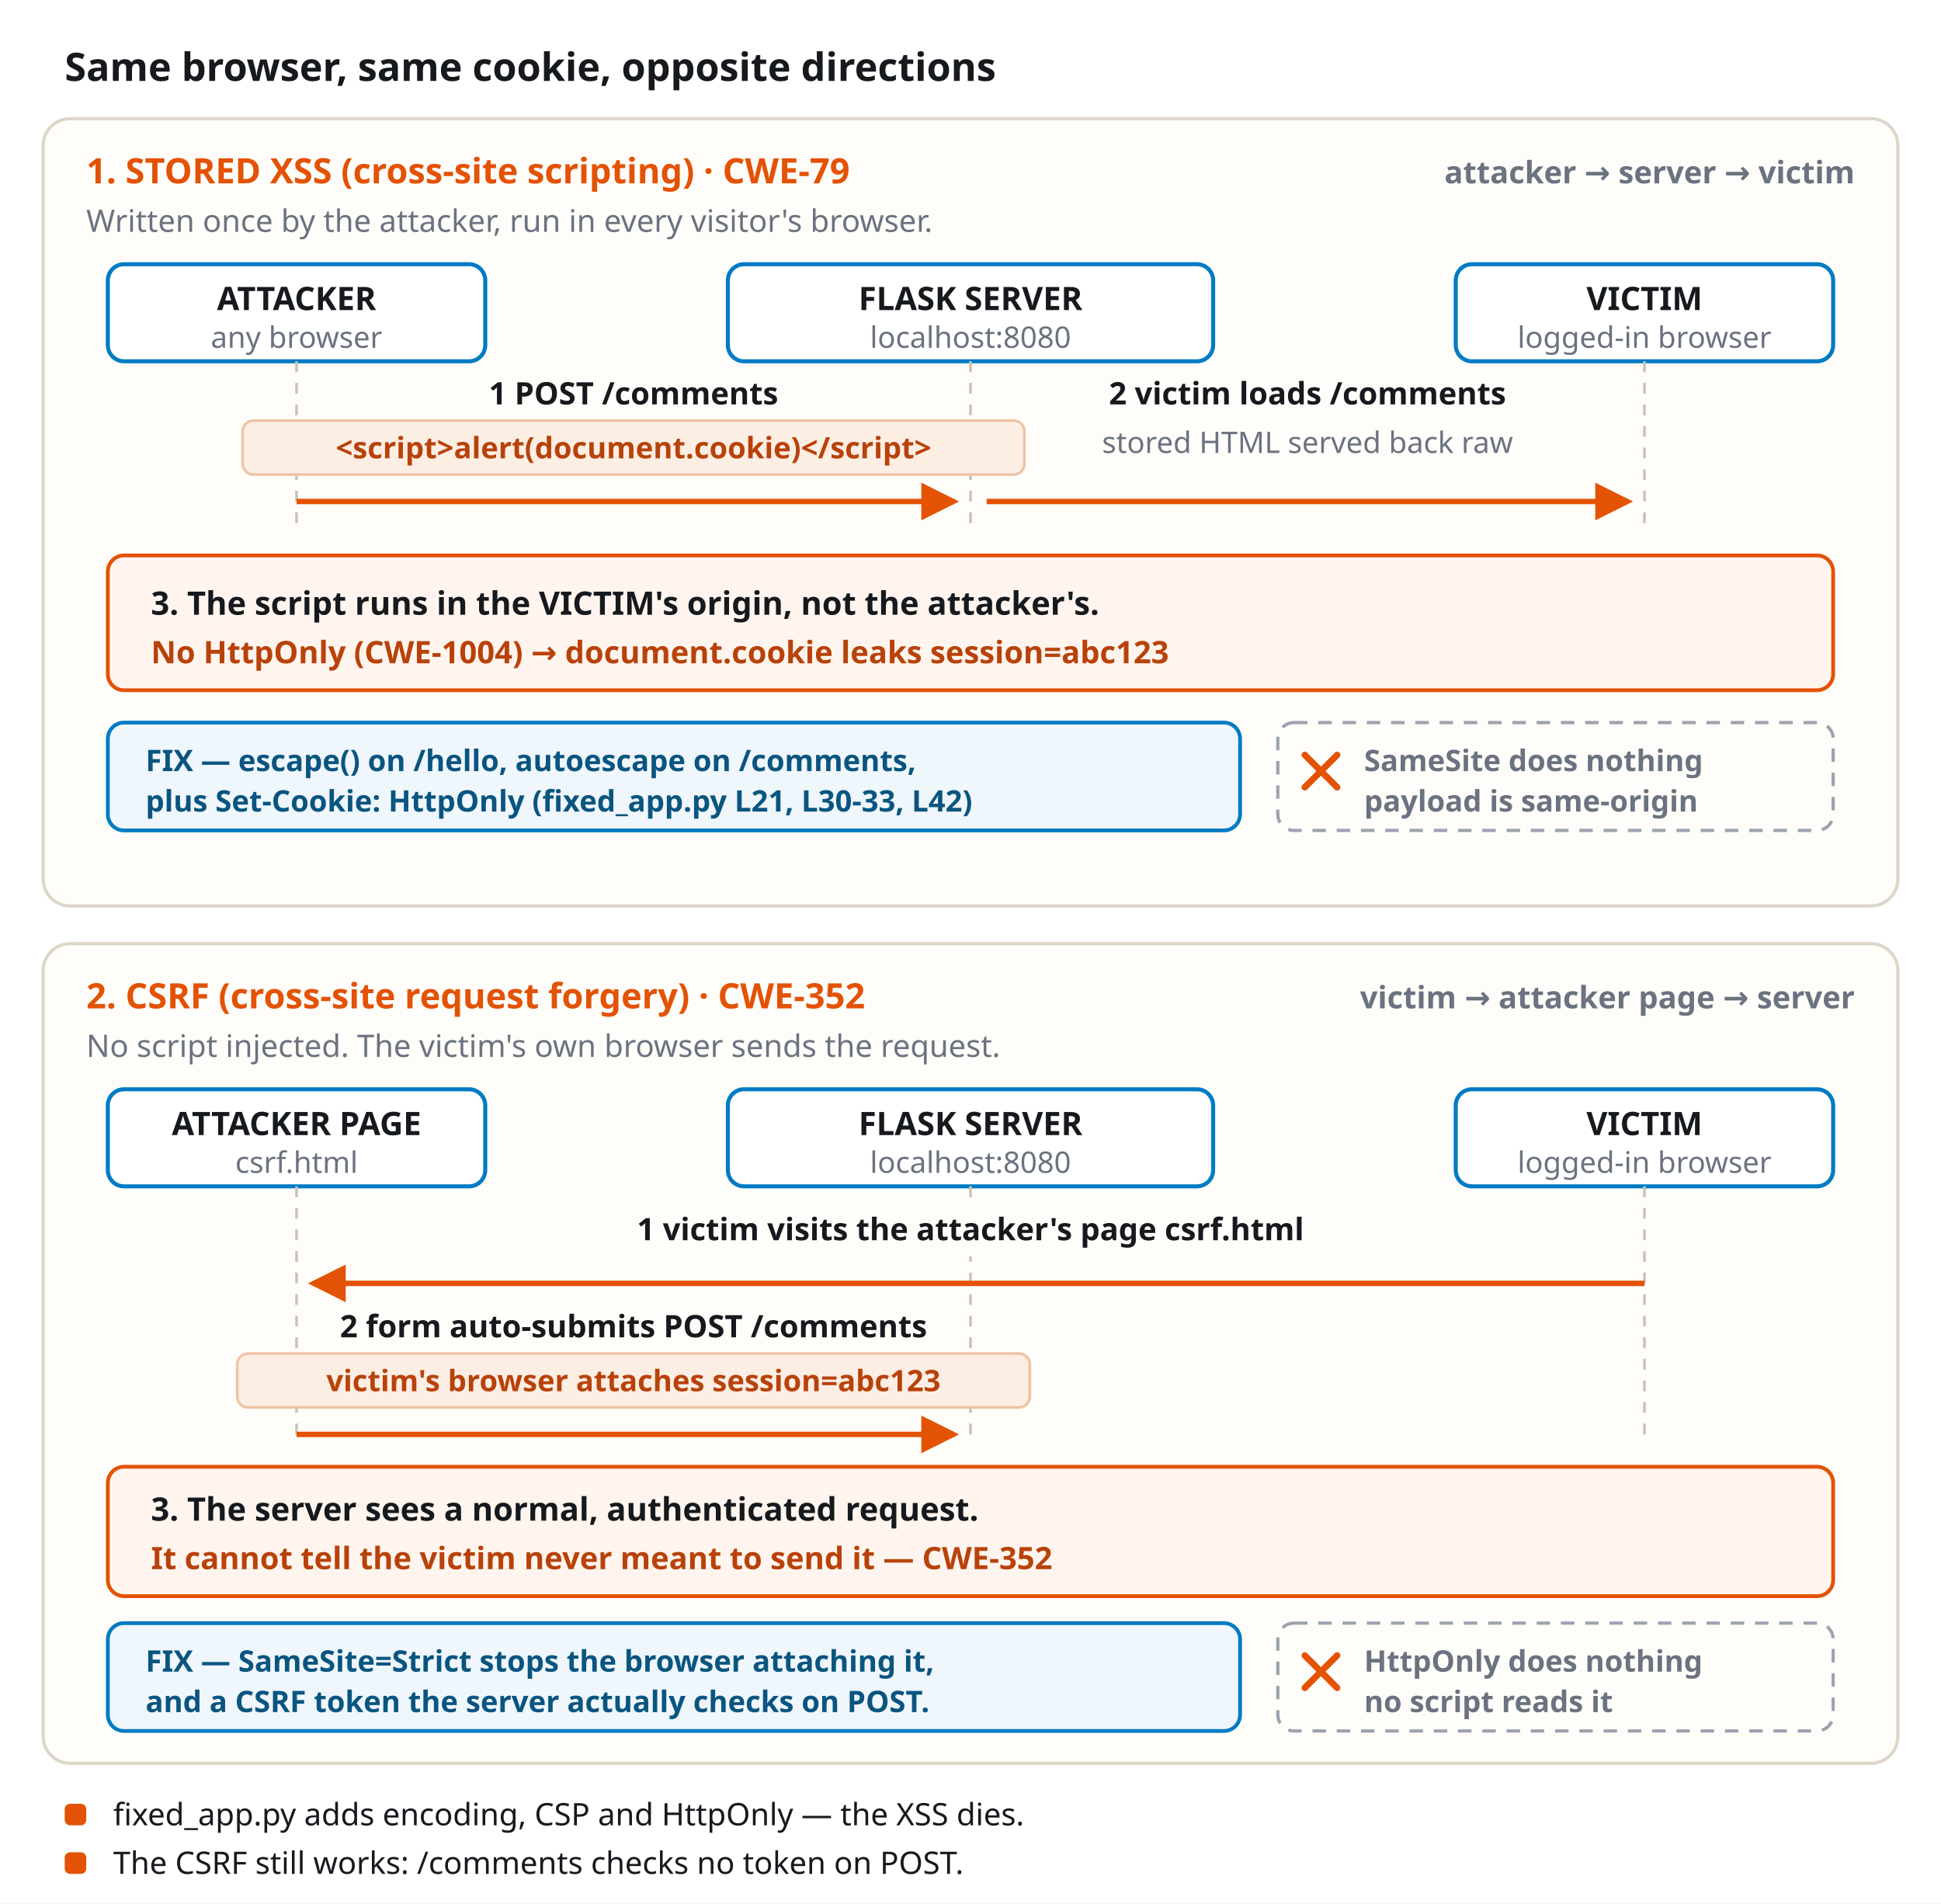
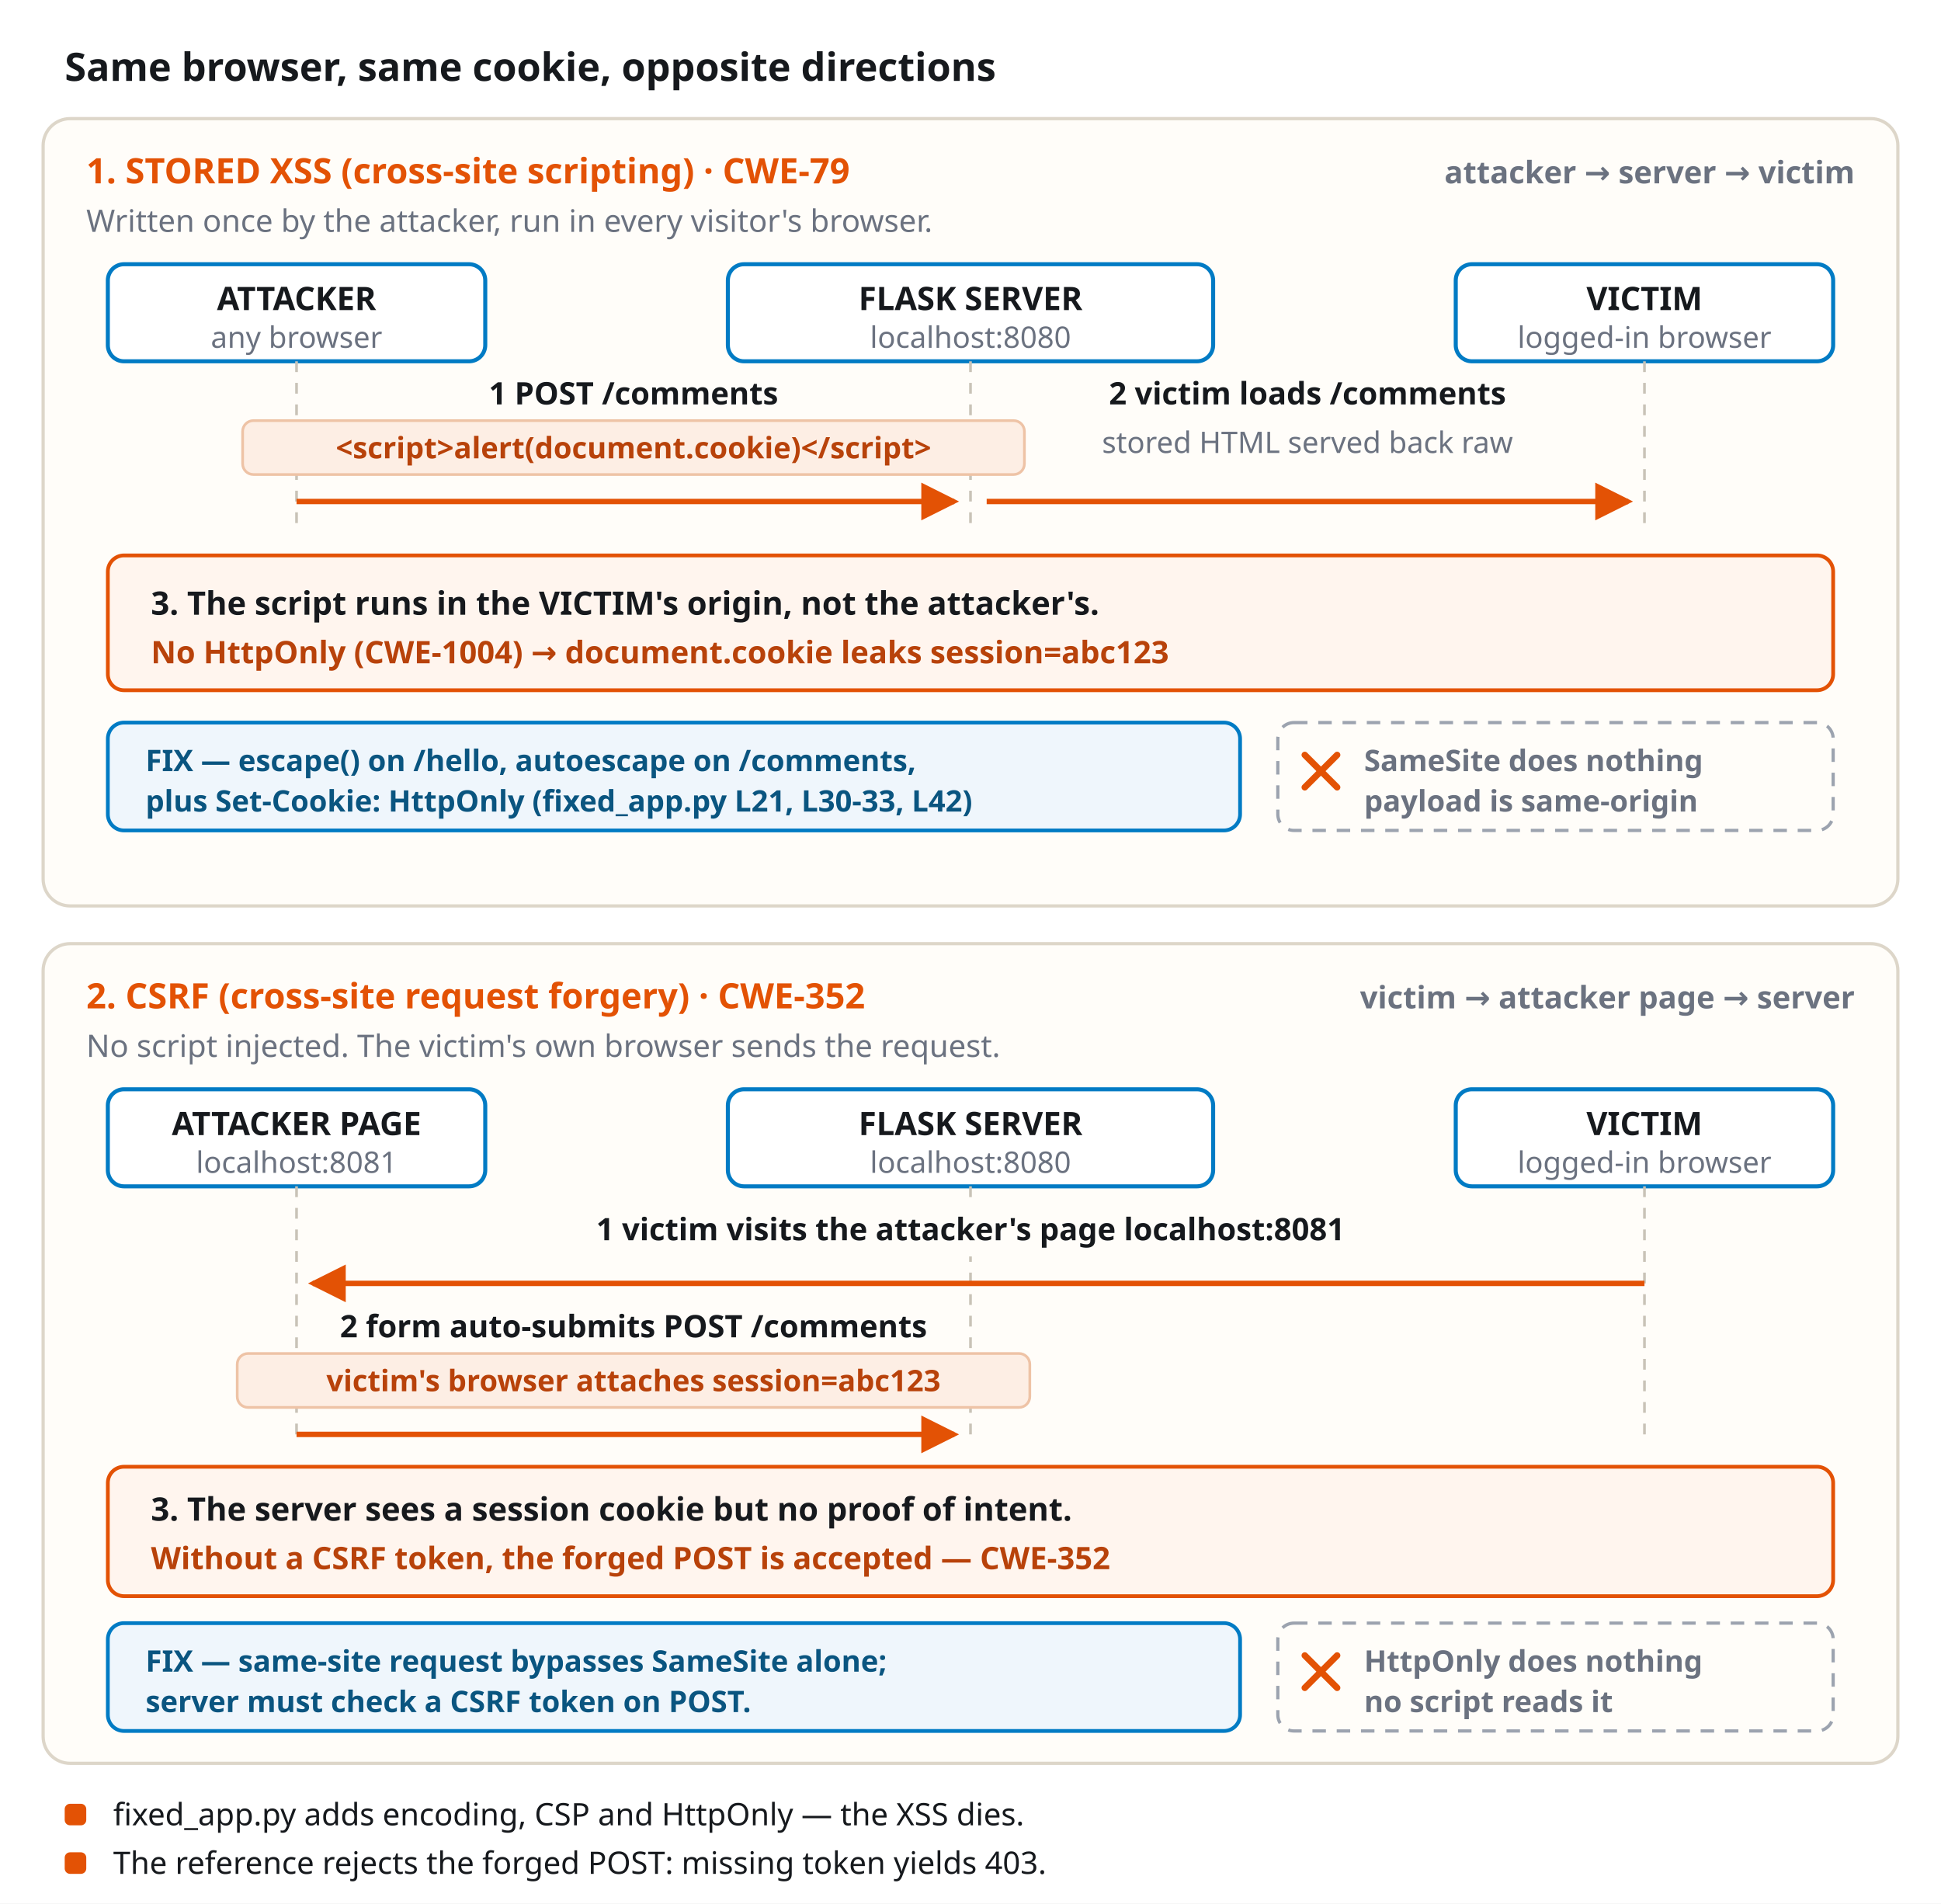
- <svg xmlns="http://www.w3.org/2000/svg" viewBox="0 0 720 706" role="img" aria-label="Two stacked panels comparing stored cross-site scripting with cross-site request forgery, using the same three actors: attacker, Flask server at localhost:8080, and the logged-in victim browser. Top panel, stored XSS, CWE-79, moves attacker to server to victim. Step 1: the attacker POSTs to /comments a body containing script tags calling alert of document.cookie. Step 2: the victim loads /comments and the stored HTML is served back raw. Step 3: the script therefore runs in the victim's origin, not the attacker's, and because the cookie has no HttpOnly flag, CWE-1004, document.cookie leaks session=abc123. The fix is output encoding, escape on /hello and Jinja autoescape on /comments, plus an HttpOnly cookie. SameSite does nothing against this, because the payload is already same-origin. Bottom panel, CSRF, CWE-352, moves the opposite way, victim to attacker page to server, and injects no script at all. Step 1: the already logged-in victim visits the attacker's csrf.html page. Step 2: that page auto-submits a form to POST /comments and the victim's own browser attaches the session=abc123 cookie by itself. Step 3: the server therefore sees a normal authenticated request and cannot tell the victim never meant to send it. The fix is SameSite=Strict, which stops the browser attaching the cookie, plus a CSRF token the server actually checks on POST. HttpOnly does nothing against this, because no script reads the cookie. Footnote: in this lab fixed_app.py adds encoding, CSP and HttpOnly so the XSS dies, but the CSRF still works because /comments checks no token on POST.">
+ <svg xmlns="http://www.w3.org/2000/svg" viewBox="0 0 720 706" role="img" aria-label="Stored XSS runs attacker code in the site origin and can read a cookie without HttpOnly. In the CSRF lab, the attacker page uses localhost port 8081 and the target uses port 8080: different origins but the same site. The victim browser attaches its session cookie to the forged POST. The vulnerable endpoint checks the session but no CSRF token. The reference fixed endpoint rejects missing or wrong tokens with HTTP 403. SameSite alone does not block this same-site request.">
  <style>
    text        { font-family: system-ui, sans-serif }
    .t          { font-size: 14.5px; font-weight: 700; fill: #16191d }
    .panel      { fill: #fffdf9; stroke: #ddd6c9; stroke-width: 1.2 }
    .ph         { font-size: 13px; font-weight: 700; fill: #E35205 }
    .dir        { font-size: 11.5px; font-weight: 600; fill: #6b7280; text-anchor: end }
    .psub       { font-size: 11.5px; fill: #6b7280 }
    .box        { fill: #ffffff; stroke: #017BC4; stroke-width: 1.5 }
    .bl         { font-size: 12px; font-weight: 700; fill: #16191d; text-anchor: middle }
    .bs         { font-size: 11px; fill: #6b7280; text-anchor: middle }
    .life       { stroke: #c9c3b7; stroke-width: 1; stroke-dasharray: 4 4 }
    .flow       { stroke: #E35205; stroke-width: 2; fill: none; marker-end: url(#ah) }
    .ahd        { fill: #E35205 }
    .step       { font-size: 11.5px; font-weight: 600; fill: #16191d; text-anchor: middle }
    .steps      { font-size: 11px; fill: #6b7280; text-anchor: middle }
    .mask       { fill: #fffdf9; stroke: none }
    .chip       { fill: #fdeee4; stroke: #eec3a6; stroke-width: 1 }
    .code       { font-size: 11px; font-weight: 700; fill: #b8420a; text-anchor: middle }
    .out        { fill: #fff5ee; stroke: #E35205; stroke-width: 1.4 }
    .outl       { font-size: 12px; font-weight: 700; fill: #16191d }
    .outs       { font-size: 11.5px; font-weight: 600; fill: #b8420a }
    .fix        { fill: #eff6fc; stroke: #017BC4; stroke-width: 1.4 }
    .fixl       { font-size: 11px; font-weight: 600; fill: #0a5580 }
    .dead       { fill: none; stroke: #9ca3af; stroke-width: 1.2; stroke-dasharray: 5 4 }
    .deadl      { font-size: 11px; font-weight: 600; fill: #6b7280 }
    .xm         { stroke: #E35205; stroke-width: 2.4; stroke-linecap: round }
    .note       { font-size: 11.5px; fill: #16191d }
    .dot        { fill: #E35205 }
    .bg         { fill: #ffffff }
    @media (prefers-color-scheme: dark) {
      .bg       { fill: #0b1220 }
      .t        { fill: #e6e8ea }
      .panel    { fill: #14181d; stroke: #3a4149 }
      .ph       { fill: #ff7a3d }
      .dir      { fill: #9aa3ad }
      .psub     { fill: #9aa3ad }
      .box      { fill: #1b2128; stroke: #4aa3dd }
      .bl       { fill: #e6e8ea }
      .bs       { fill: #9aa3ad }
      .life     { stroke: #4a515a }
      .flow     { stroke: #ff7a3d }
      .ahd      { fill: #ff7a3d }
      .step     { fill: #e6e8ea }
      .steps    { fill: #9aa3ad }
      .mask     { fill: #14181d }
      .chip     { fill: #33231a; stroke: #7a4526 }
      .code     { fill: #ffa77a }
      .out      { fill: #2a1c14; stroke: #ff7a3d }
      .outl     { fill: #e6e8ea }
      .outs     { fill: #ffa77a }
      .fix      { fill: #15222c; stroke: #4aa3dd }
      .fixl     { fill: #8ec7ea }
      .dead     { stroke: #6b7480 }
      .deadl    { fill: #9aa3ad }
      .xm       { stroke: #ff7a3d }
      .note     { fill: #e6e8ea }
      .dot      { fill: #ff7a3d }
    }
  </style>
  <rect class="bg" x="0" y="0" width="720" height="706" />
  <defs>
    <marker id="ah" viewBox="0 0 8 8" refX="7" refY="4" markerWidth="7" markerHeight="7" orient="auto">
      <path class="ahd" d="M0 0 L8 4 L0 8 z" />
    </marker>
  </defs>
  <text class="t" x="24" y="30">Same browser, same cookie, opposite directions</text>
  <rect class="panel" x="16" y="44" width="688" height="292" rx="10" />
  <text class="ph" x="32" y="68">1.  STORED XSS (cross-site scripting)  ·  CWE-79</text>
  <text class="dir" x="688" y="68">attacker → server → victim</text>
  <text class="psub" x="32" y="86">Written once by the attacker, run in every visitor's browser.</text>
  <rect class="box" x="40" y="98" width="140" height="36" rx="6" />
  <text class="bl" x="110" y="115">ATTACKER</text>
  <text class="bs" x="110" y="129">any browser</text>
  <rect class="box" x="270" y="98" width="180" height="36" rx="6" />
  <text class="bl" x="360" y="115">FLASK SERVER</text>
  <text class="bs" x="360" y="129">localhost:8080</text>
  <rect class="box" x="540" y="98" width="140" height="36" rx="6" />
  <text class="bl" x="610" y="115">VICTIM</text>
  <text class="bs" x="610" y="129">logged-in browser</text>
  <path class="life" d="M110 134 L110 196" />
  <path class="life" d="M360 134 L360 196" />
  <path class="life" d="M610 134 L610 196" />
  <text class="step" x="235" y="150">1   POST /comments</text>
  <rect class="chip" x="90" y="156" width="290" height="20" rx="4" />
  <text class="code" x="235" y="170">&lt;script&gt;alert(document.cookie)&lt;/script&gt;</text>
  <text class="step" x="485" y="150">2   victim loads /comments</text>
  <text class="steps" x="485" y="168">stored HTML served back raw</text>
  <path class="flow" d="M110 186 L354 186" />
  <path class="flow" d="M366 186 L604 186" />
  <rect class="out" x="40" y="206" width="640" height="50" rx="6" />
  <text class="outl" x="56" y="228">3.  The script runs in the VICTIM's origin, not the attacker's.</text>
  <text class="outs" x="56" y="246">No HttpOnly (CWE-1004) → document.cookie leaks session=abc123</text>
  <rect class="fix" x="40" y="268" width="420" height="40" rx="6" />
  <text class="fixl" x="54" y="286">FIX — escape() on /hello, autoescape on /comments,</text>
  <text class="fixl" x="54" y="301">plus Set-Cookie: HttpOnly   (fixed_app.py L21, L30-33, L42)</text>
  <rect class="dead" x="474" y="268" width="206" height="40" rx="6" />
  <path class="xm" d="M484 280 L496 292 M496 280 L484 292" />
  <text class="deadl" x="506" y="286">SameSite does nothing</text>
  <text class="deadl" x="506" y="301">payload is same-origin</text>
  <rect class="panel" x="16" y="350" width="688" height="304" rx="10" />
  <text class="ph" x="32" y="374">2.  CSRF (cross-site request forgery)  ·  CWE-352</text>
  <text class="dir" x="688" y="374">victim → attacker page → server</text>
  <text class="psub" x="32" y="392">No script injected. The victim's own browser sends the request.</text>
  <rect class="box" x="40" y="404" width="140" height="36" rx="6" />
  <text class="bl" x="110" y="421">ATTACKER PAGE</text>
-   <text class="bs" x="110" y="435">csrf.html</text>
+   <text class="bs" x="110" y="435">localhost:8081</text>
  <rect class="box" x="270" y="404" width="180" height="36" rx="6" />
  <text class="bl" x="360" y="421">FLASK SERVER</text>
  <text class="bs" x="360" y="435">localhost:8080</text>
  <rect class="box" x="540" y="404" width="140" height="36" rx="6" />
  <text class="bl" x="610" y="421">VICTIM</text>
  <text class="bs" x="610" y="435">logged-in browser</text>
  <path class="life" d="M110 440 L110 534" />
  <path class="life" d="M360 440 L360 534" />
  <path class="life" d="M610 440 L610 534" />
  <rect class="mask" x="196" y="446" width="328" height="20" />
-   <text class="step" x="360" y="460">1   victim visits the attacker's page csrf.html</text>
+   <text class="step" x="360" y="460">1   victim visits the attacker's page localhost:8081</text>
  <path class="flow" d="M610 476 L116 476" />
  <text class="step" x="235" y="496">2   form auto-submits  POST /comments</text>
  <rect class="chip" x="88" y="502" width="294" height="20" rx="4" />
  <text class="code" x="235" y="516">victim's browser attaches session=abc123</text>
  <path class="flow" d="M110 532 L354 532" />
  <rect class="out" x="40" y="544" width="640" height="48" rx="6" />
-   <text class="outl" x="56" y="564">3.  The server sees a normal, authenticated request.</text>
-   <text class="outs" x="56" y="582">It cannot tell the victim never meant to send it — CWE-352</text>
+   <text class="outl" x="56" y="564">3.  The server sees a session cookie but no proof of intent.</text>
+   <text class="outs" x="56" y="582">Without a CSRF token, the forged POST is accepted — CWE-352</text>
  <rect class="fix" x="40" y="602" width="420" height="40" rx="6" />
-   <text class="fixl" x="54" y="620">FIX — SameSite=Strict stops the browser attaching it,</text>
-   <text class="fixl" x="54" y="635">and a CSRF token the server actually checks on POST.</text>
+   <text class="fixl" x="54" y="620">FIX — same-site request bypasses SameSite alone;</text>
+   <text class="fixl" x="54" y="635">server must check a CSRF token on POST.</text>
  <rect class="dead" x="474" y="602" width="206" height="40" rx="6" />
  <path class="xm" d="M484 614 L496 626 M496 614 L484 626" />
  <text class="deadl" x="506" y="620">HttpOnly does nothing</text>
  <text class="deadl" x="506" y="635">no script reads it</text>
  <rect class="dot" x="24" y="669" width="8" height="8" rx="2" />
  <text class="note" x="42" y="677">fixed_app.py adds encoding, CSP and HttpOnly — the XSS dies.</text>
  <rect class="dot" x="24" y="687" width="8" height="8" rx="2" />
-   <text class="note" x="42" y="695">The CSRF still works: /comments checks no token on POST.</text>
+   <text class="note" x="42" y="695">The reference rejects the forged POST: missing token yields 403.</text>
</svg>
